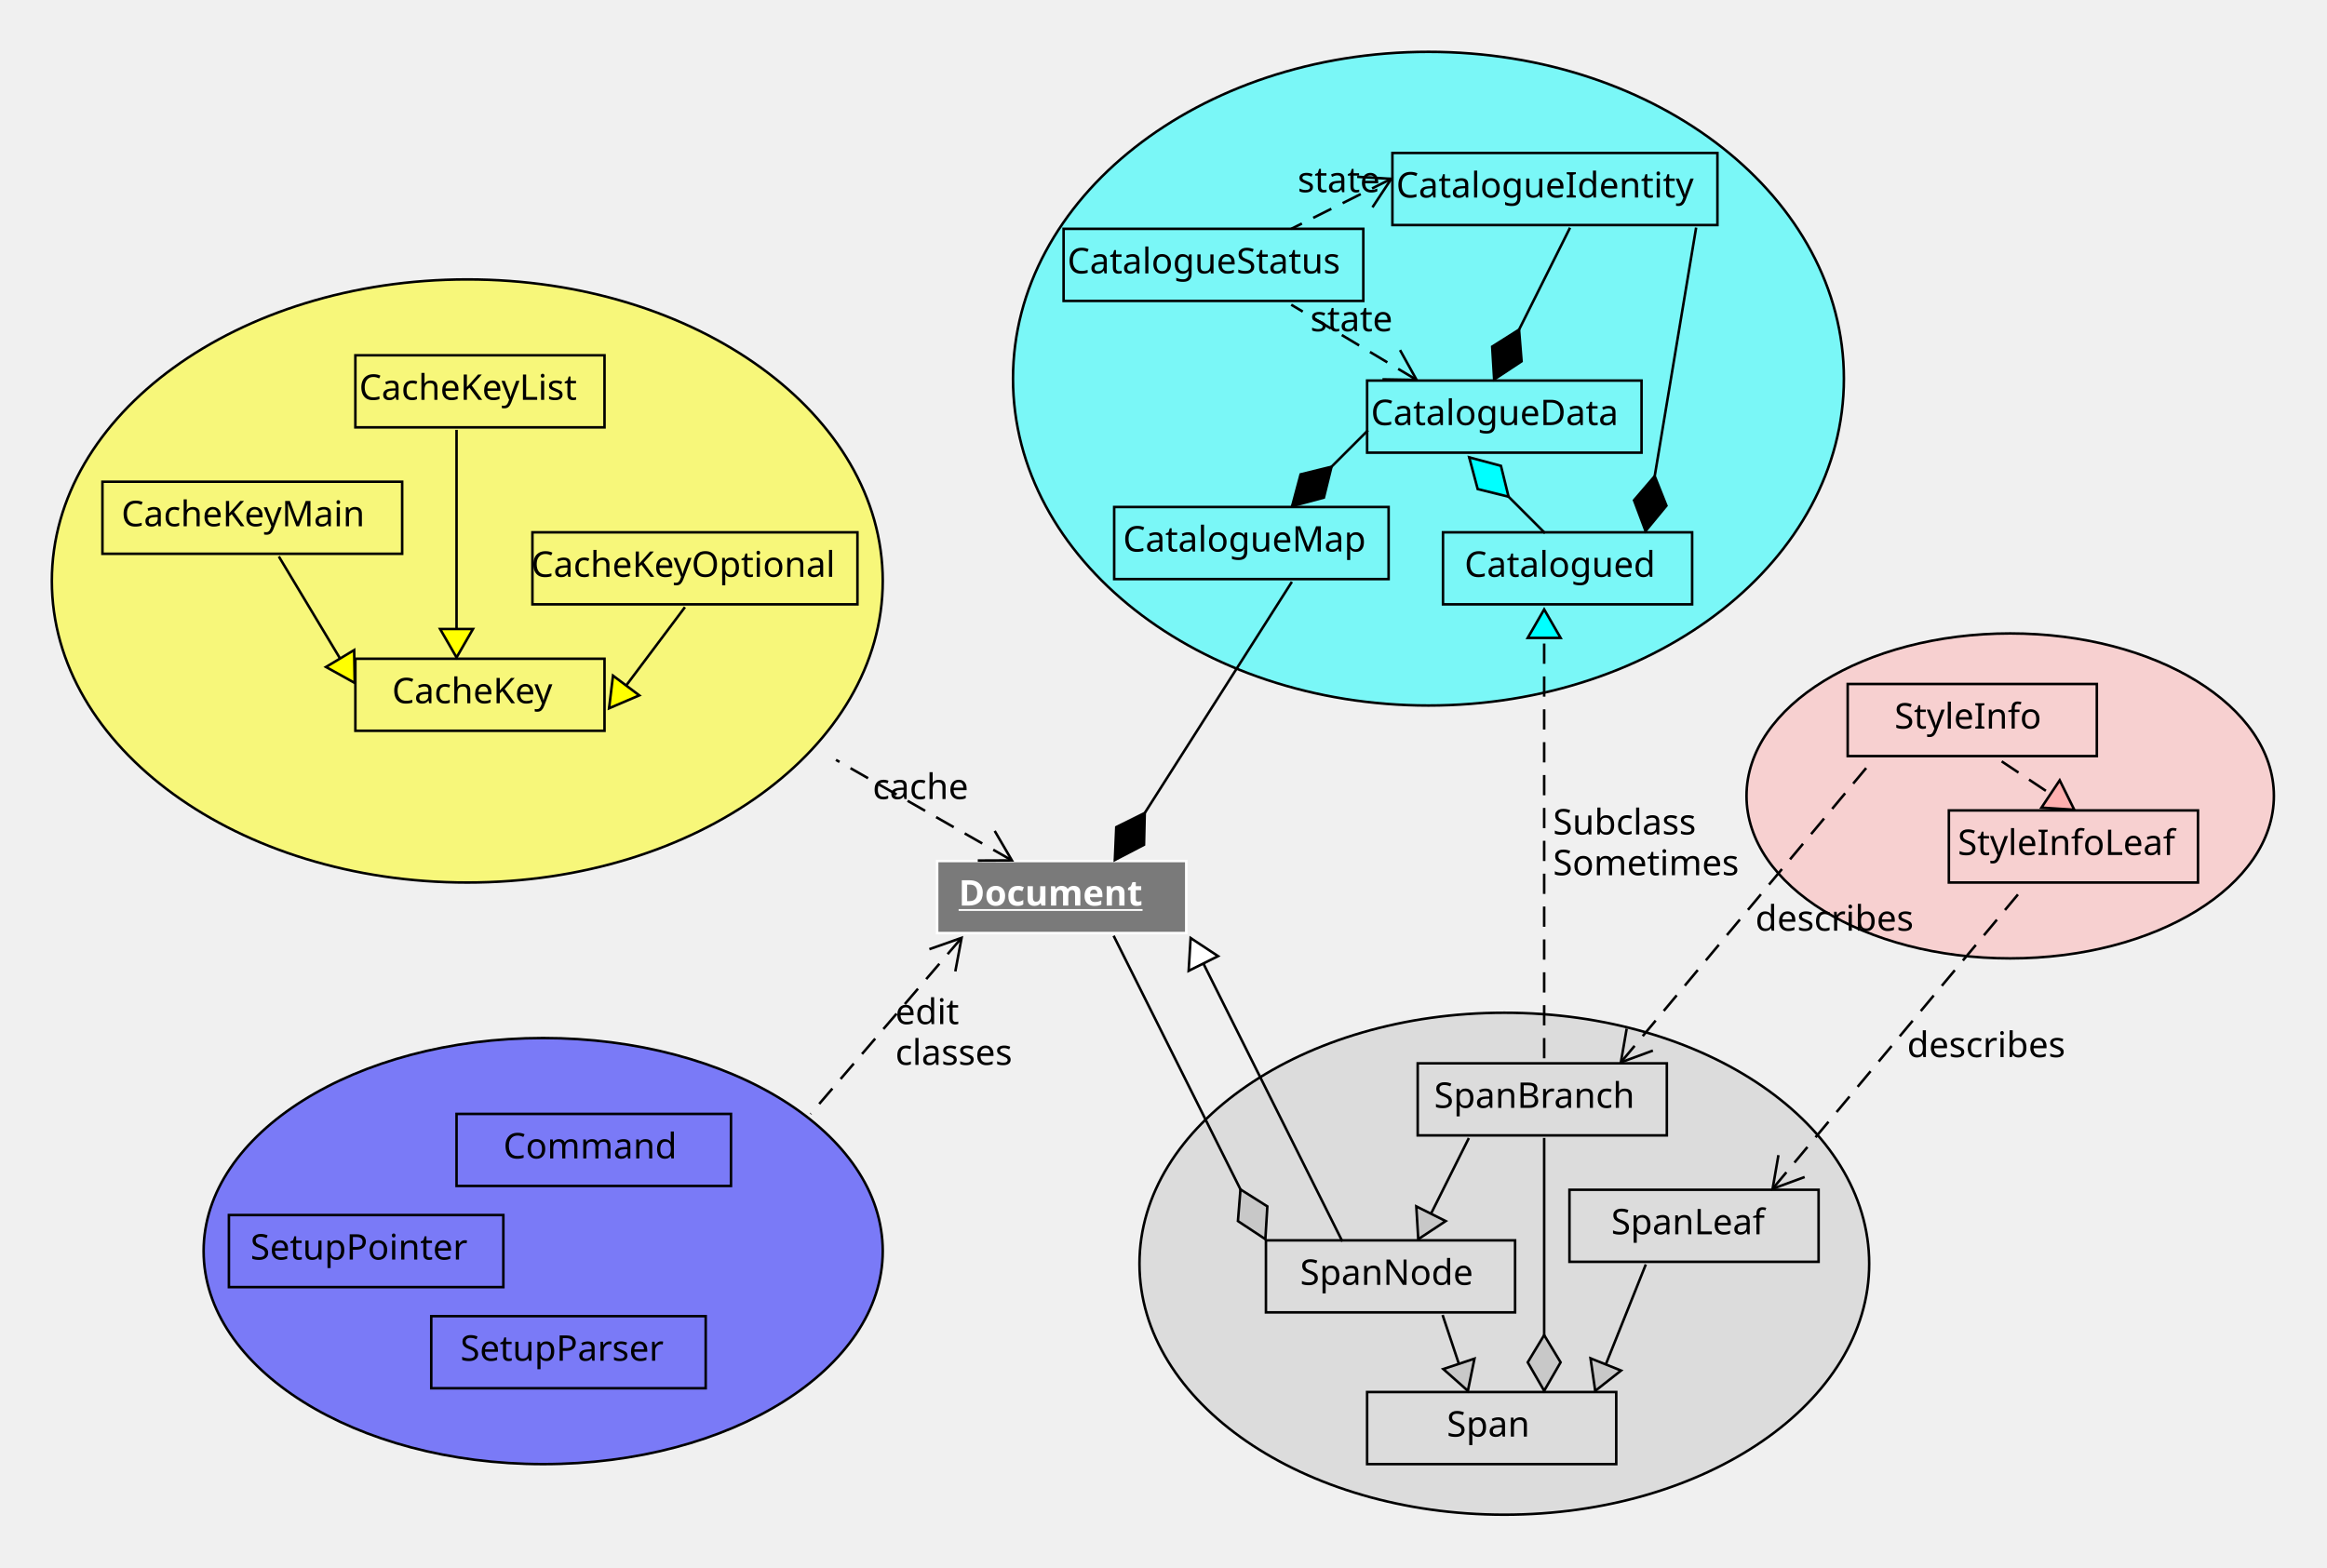
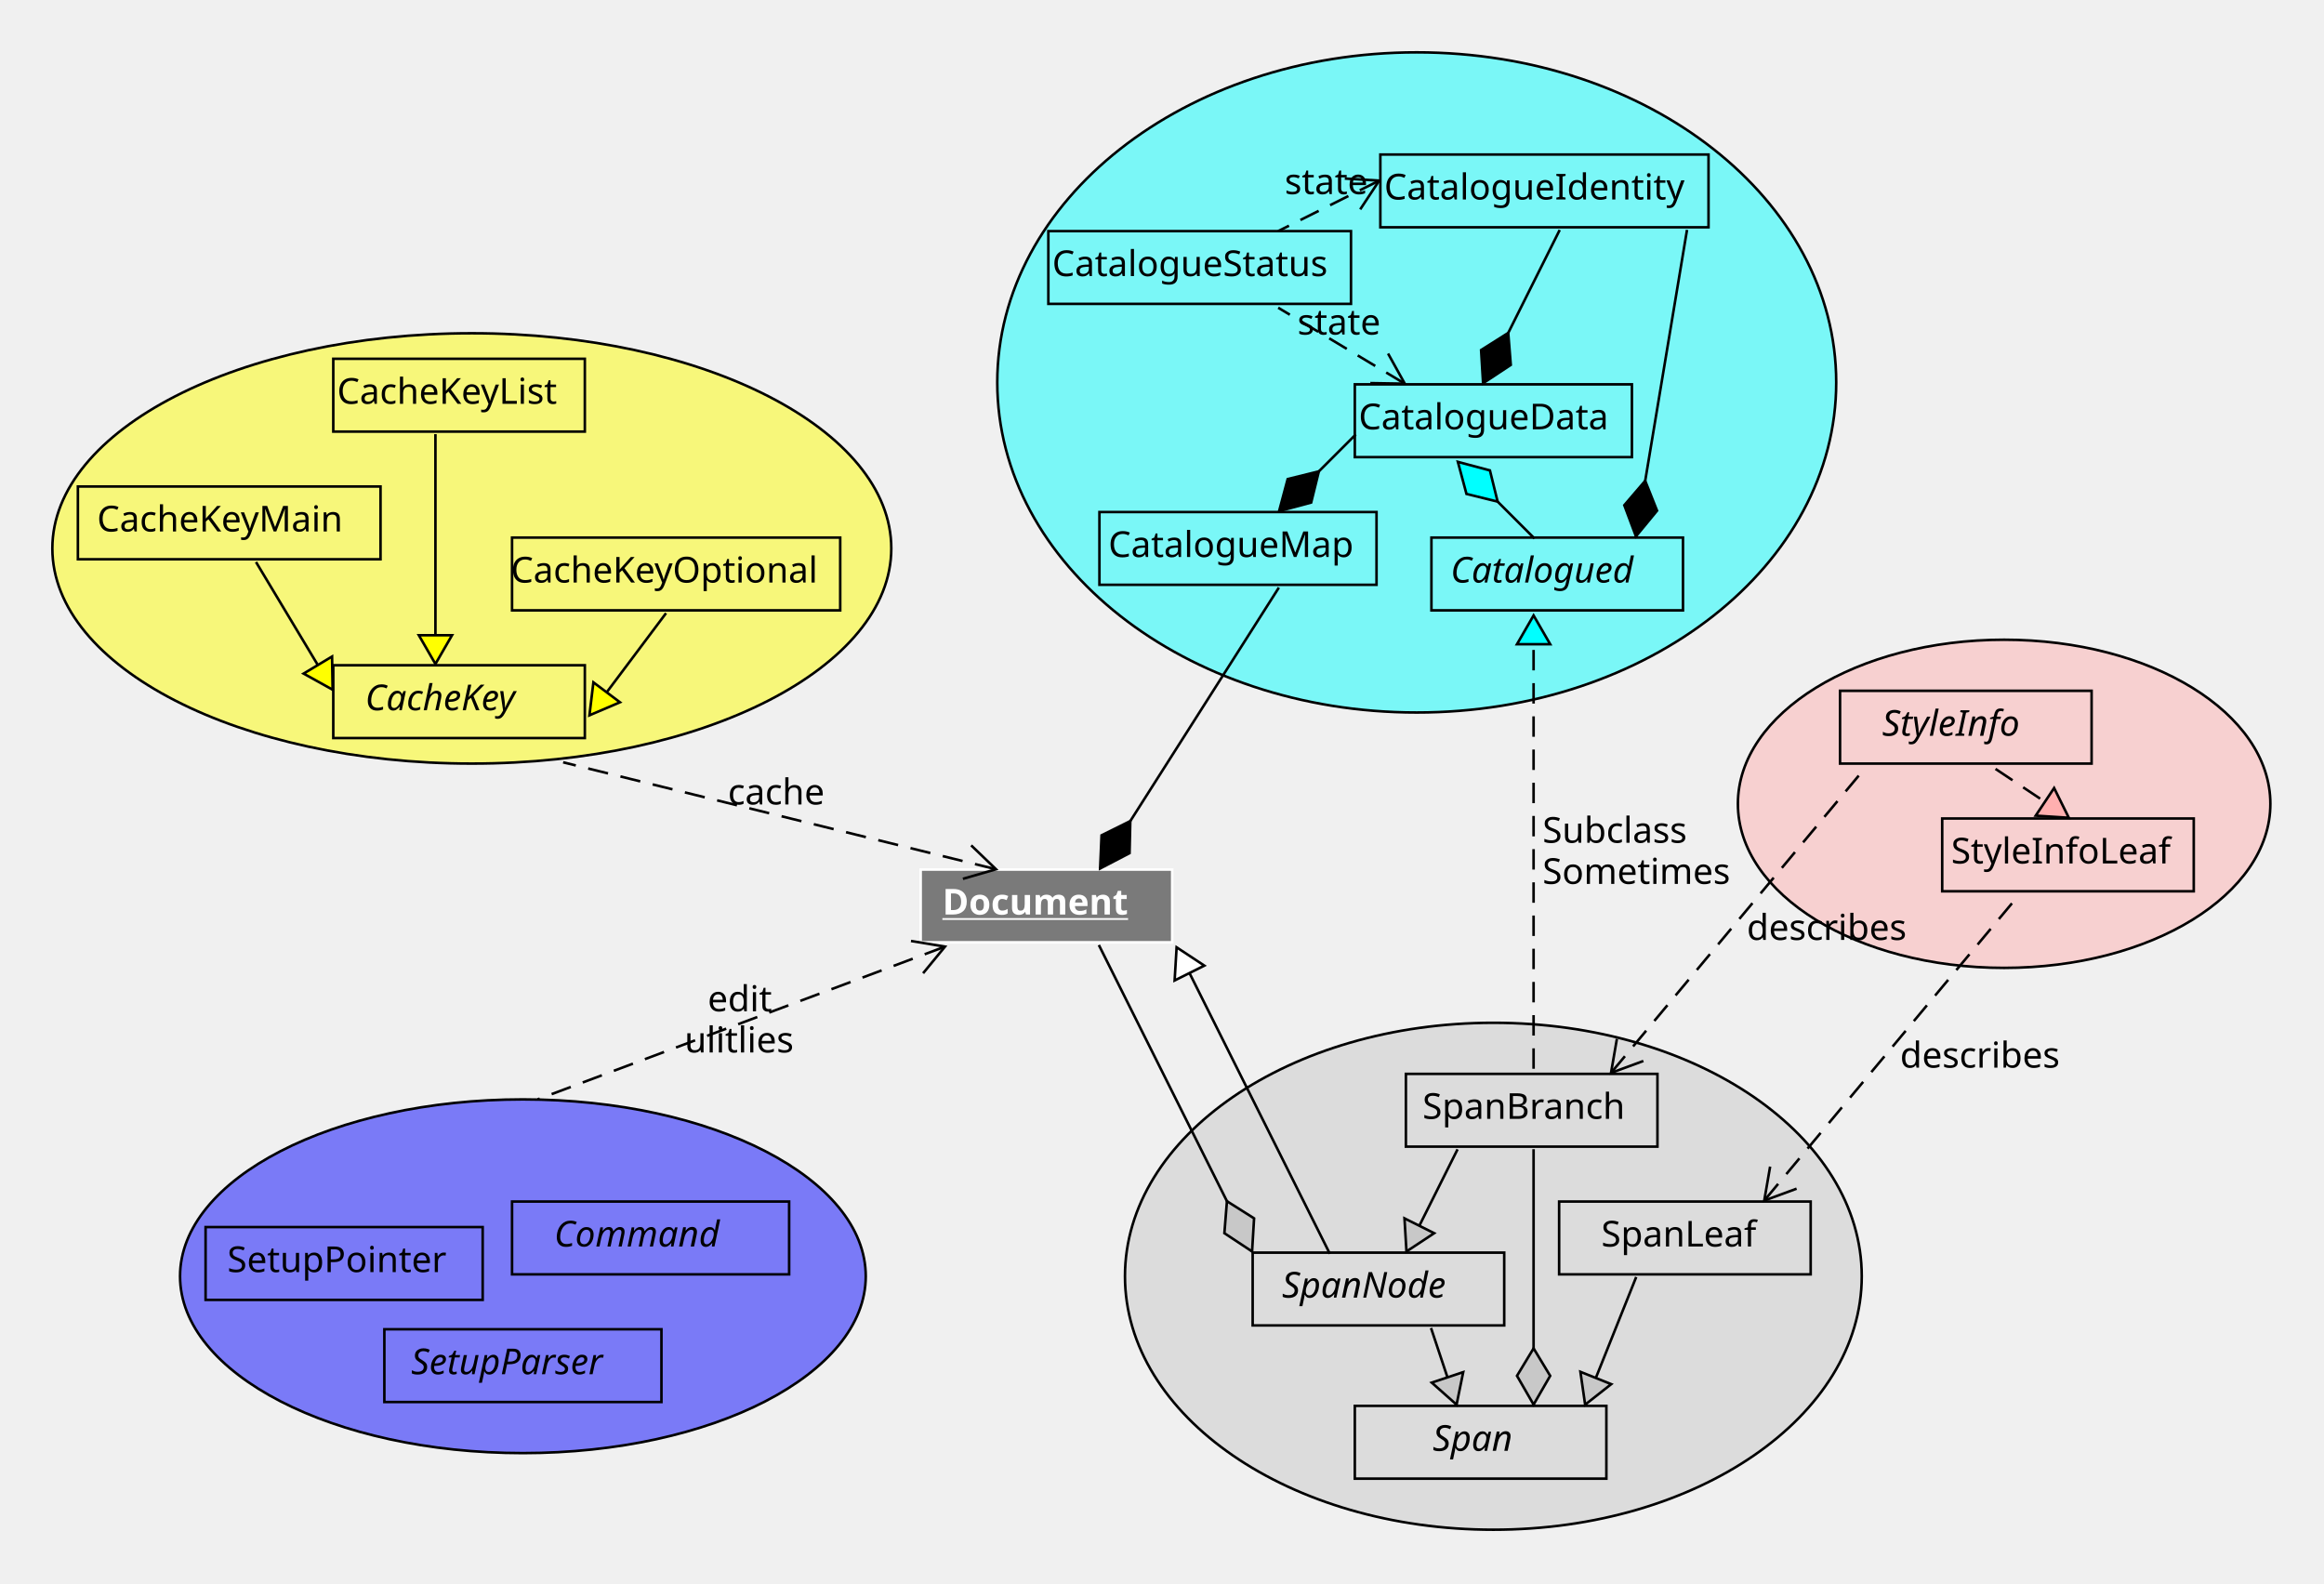
- <svg xmlns="http://www.w3.org/2000/svg" fill-opacity="1" color-rendering="auto" color-interpolation="auto" text-rendering="auto" stroke="black" stroke-linecap="square" width="920" stroke-miterlimit="10" shape-rendering="auto" stroke-opacity="1" fill="black" stroke-dasharray="none" font-weight="normal" stroke-width="1" viewBox="0 10 920 620" height="620" font-family="'Dialog'" font-style="normal" stroke-linejoin="miter" font-size="12px" stroke-dashoffset="0" image-rendering="auto">
+ <svg xmlns="http://www.w3.org/2000/svg" fill-opacity="1" color-rendering="auto" color-interpolation="auto" text-rendering="auto" stroke="black" stroke-linecap="square" width="910" stroke-miterlimit="10" shape-rendering="auto" stroke-opacity="1" fill="black" stroke-dasharray="none" font-weight="normal" stroke-width="1" viewBox="20 40 910 620" height="620" font-family="'Dialog'" font-style="normal" stroke-linejoin="miter" font-size="12px" stroke-dashoffset="0" image-rendering="auto">
  <defs id="genericDefs" />
  <g>
    <defs id="defs1">
      <clipPath clipPathUnits="userSpaceOnUse" id="clipPath1">
        <path d="M0 0 L2147483647 0 L2147483647 2147483647 L0 2147483647 L0 0 Z" />
      </clipPath>
      <clipPath clipPathUnits="userSpaceOnUse" id="clipPath2">
        <path d="M0 0 L0 260 L330 260 L330 0 Z" />
      </clipPath>
      <clipPath clipPathUnits="userSpaceOnUse" id="clipPath3">
        <path d="M0 0 L0 130 L210 130 L210 0 Z" />
      </clipPath>
      <clipPath clipPathUnits="userSpaceOnUse" id="clipPath4">
        <path d="M0 0 L0 30 L100 30 L100 0 Z" />
      </clipPath>
      <clipPath clipPathUnits="userSpaceOnUse" id="clipPath5">
        <path d="M0 0 L0 200 L290 200 L290 0 Z" />
      </clipPath>
      <clipPath clipPathUnits="userSpaceOnUse" id="clipPath6">
-         <path d="M0 0 L0 170 L270 170 L270 0 Z" />
+         <path d="M0 0 L0 140 L270 140 L270 0 Z" />
      </clipPath>
      <clipPath clipPathUnits="userSpaceOnUse" id="clipPath7">
        <path d="M0 0 L0 30 L110 30 L110 0 Z" />
      </clipPath>
      <clipPath clipPathUnits="userSpaceOnUse" id="clipPath8">
        <path d="M0 0 L0 30 L120 30 L120 0 Z" />
      </clipPath>
      <clipPath clipPathUnits="userSpaceOnUse" id="clipPath9">
        <path d="M0 0 L0 30 L130 30 L130 0 Z" />
      </clipPath>
      <clipPath clipPathUnits="userSpaceOnUse" id="clipPath10">
-         <path d="M0 0 L0 240 L330 240 L330 0 Z" />
+         <path d="M0 0 L0 170 L330 170 L330 0 Z" />
      </clipPath>
      <clipPath clipPathUnits="userSpaceOnUse" id="clipPath11">
        <path d="M0 0 L0 50 L70 50 L70 0 Z" />
      </clipPath>
      <clipPath clipPathUnits="userSpaceOnUse" id="clipPath12">
        <path d="M0 0 L0 50 L60 50 L60 0 Z" />
      </clipPath>
      <clipPath clipPathUnits="userSpaceOnUse" id="clipPath13">
        <path d="M0 0 L0 150 L140 150 L140 0 Z" />
      </clipPath>
      <clipPath clipPathUnits="userSpaceOnUse" id="clipPath14">
        <path d="M0 0 L0 210 L110 210 L110 0 Z" />
      </clipPath>
      <clipPath clipPathUnits="userSpaceOnUse" id="clipPath15">
        <path d="M0 0 L0 150 L90 150 L90 0 Z" />
      </clipPath>
      <clipPath clipPathUnits="userSpaceOnUse" id="clipPath16">
        <path d="M0 0 L0 130 L30 130 L30 0 Z" />
      </clipPath>
      <clipPath clipPathUnits="userSpaceOnUse" id="clipPath17">
        <path d="M0 0 L0 70 L50 70 L50 0 Z" />
      </clipPath>
      <clipPath clipPathUnits="userSpaceOnUse" id="clipPath18">
        <path d="M0 0 L0 80 L50 80 L50 0 Z" />
      </clipPath>
      <clipPath clipPathUnits="userSpaceOnUse" id="clipPath19">
        <path d="M0 0 L0 60 L40 60 L40 0 Z" />
      </clipPath>
      <clipPath clipPathUnits="userSpaceOnUse" id="clipPath20">
-         <path d="M0 0 L0 100 L110 100 L110 0 Z" />
+         <path d="M0 0 L0 90 L190 90 L190 0 Z" />
      </clipPath>
      <clipPath clipPathUnits="userSpaceOnUse" id="clipPath21">
        <path d="M0 0 L0 140 L100 140 L100 0 Z" />
      </clipPath>
      <clipPath clipPathUnits="userSpaceOnUse" id="clipPath22">
-         <path d="M0 0 L0 70 L100 70 L100 0 Z" />
+         <path d="M0 0 L0 80 L200 80 L200 0 Z" />
      </clipPath>
      <clipPath clipPathUnits="userSpaceOnUse" id="clipPath23">
        <path d="M0 0 L0 60 L80 60 L80 0 Z" />
      </clipPath>
      <clipPath clipPathUnits="userSpaceOnUse" id="clipPath24">
        <path d="M0 0 L0 150 L50 150 L50 0 Z" />
      </clipPath>
      <clipPath clipPathUnits="userSpaceOnUse" id="clipPath25">
        <path d="M0 0 L0 60 L60 60 L60 0 Z" />
      </clipPath>
      <clipPath clipPathUnits="userSpaceOnUse" id="clipPath26">
        <path d="M0 0 L0 90 L60 90 L60 0 Z" />
      </clipPath>
      <clipPath clipPathUnits="userSpaceOnUse" id="clipPath27">
        <path d="M0 0 L0 80 L60 80 L60 0 Z" />
      </clipPath>
      <clipPath clipPathUnits="userSpaceOnUse" id="clipPath28">
        <path d="M0 0 L0 120 L30 120 L30 0 Z" />
      </clipPath>
      <clipPath clipPathUnits="userSpaceOnUse" id="clipPath29">
        <path d="M0 0 L0 70 L60 70 L60 0 Z" />
      </clipPath>
    </defs>
-     <g fill="rgb(0,255,255)" fill-opacity="0.49" transform="translate(400,30)" stroke-opacity="0.49" stroke="rgb(0,255,255)">
+     <g fill="rgb(0,255,255)" fill-opacity="0.49" transform="translate(410,60)" stroke-opacity="0.49" stroke="rgb(0,255,255)">
      <ellipse rx="164.25" ry="129.25" clip-path="url(#clipPath2)" cx="164.75" cy="129.75" stroke="none" />
    </g>
-     <g transform="translate(400,30)">
+     <g transform="translate(410,60)">
      <ellipse rx="164.25" fill="none" ry="129.25" clip-path="url(#clipPath2)" cx="164.75" cy="129.75" />
    </g>
-     <g fill="rgb(255,175,175)" fill-opacity="0.49" transform="translate(690,260)" stroke-opacity="0.49" stroke="rgb(255,175,175)">
+     <g fill="rgb(255,175,175)" fill-opacity="0.49" transform="translate(700,290)" stroke-opacity="0.49" stroke="rgb(255,175,175)">
      <ellipse rx="104.25" ry="64.25" clip-path="url(#clipPath3)" cx="104.75" cy="64.75" stroke="none" />
    </g>
-     <g transform="translate(690,260)">
+     <g transform="translate(700,290)">
      <ellipse rx="104.25" fill="none" ry="64.25" clip-path="url(#clipPath3)" cx="104.75" cy="64.75" />
    </g>
-     <g fill="rgb(255,255,255)" fill-opacity="0" transform="translate(770,330)" stroke-opacity="0" stroke="rgb(255,255,255)">
-       <rect x="0.5" width="98.5" height="28.5" y="0.5" clip-path="url(#clipPath4)" stroke="none" />
-     </g>
-     <g transform="translate(770,330)">
+     <g fill="rgb(255,255,255)" fill-opacity="0" transform="translate(780,360)" stroke-opacity="0" stroke="rgb(255,255,255)">
+       <rect x="0.5" width="98.5" height="28.5" y="0.5" clip-path="url(#clipPath4)" stroke="none" />
+     </g>
+     <g transform="translate(780,360)">
      <rect fill="none" x="0.5" width="98.5" height="28.5" y="0.5" clip-path="url(#clipPath4)" />
      <text x="4" font-size="14px" y="18.109" clip-path="url(#clipPath4)" font-family="sans-serif" stroke="none" xml:space="preserve">StyleInfoLeaf</text>
    </g>
-     <g fill="rgb(255,255,255)" fill-opacity="0" transform="translate(730,280)" stroke-opacity="0" stroke="rgb(255,255,255)">
-       <rect x="0.5" width="98.5" height="28.5" y="0.5" clip-path="url(#clipPath4)" stroke="none" />
-     </g>
-     <g transform="translate(730,280)">
-       <rect fill="none" x="0.5" width="98.5" height="28.5" y="0.5" clip-path="url(#clipPath4)" />
-       <text x="19" font-size="14px" y="18.109" clip-path="url(#clipPath4)" font-family="sans-serif" stroke="none" xml:space="preserve">StyleInfo</text>
-     </g>
-     <g fill="rgb(200,200,200)" fill-opacity="0.49" transform="translate(450,410)" stroke-opacity="0.49" stroke="rgb(200,200,200)">
+     <g fill="rgb(255,255,255)" fill-opacity="0" transform="translate(740,310)" stroke-opacity="0" stroke="rgb(255,255,255)">
+       <rect x="0.5" width="98.5" height="28.5" y="0.5" clip-path="url(#clipPath4)" stroke="none" />
+     </g>
+     <g transform="translate(740,310)">
+       <rect fill="none" x="0.5" width="98.5" height="28.5" y="0.5" clip-path="url(#clipPath4)" />
+       <text x="17" font-size="14px" y="18.109" clip-path="url(#clipPath4)" font-family="sans-serif" font-style="italic" stroke="none" xml:space="preserve">StyleInfo</text>
+     </g>
+     <g fill="rgb(200,200,200)" fill-opacity="0.49" transform="translate(460,440)" stroke-opacity="0.49" stroke="rgb(200,200,200)">
      <ellipse rx="144.25" ry="99.25" clip-path="url(#clipPath5)" cx="144.75" cy="99.75" stroke="none" />
    </g>
-     <g transform="translate(450,410)">
+     <g transform="translate(460,440)">
      <ellipse rx="144.25" fill="none" ry="99.25" clip-path="url(#clipPath5)" cx="144.75" cy="99.75" />
    </g>
-     <g fill="rgb(255,255,255)" fill-opacity="0" transform="translate(620,480)" stroke-opacity="0" stroke="rgb(255,255,255)">
-       <rect x="0.5" width="98.5" height="28.5" y="0.5" clip-path="url(#clipPath4)" stroke="none" />
-     </g>
-     <g transform="translate(620,480)">
+     <g fill="rgb(255,255,255)" fill-opacity="0" transform="translate(630,510)" stroke-opacity="0" stroke="rgb(255,255,255)">
+       <rect x="0.5" width="98.5" height="28.5" y="0.5" clip-path="url(#clipPath4)" stroke="none" />
+     </g>
+     <g transform="translate(630,510)">
      <rect fill="none" x="0.5" width="98.5" height="28.5" y="0.5" clip-path="url(#clipPath4)" />
      <text x="17" font-size="14px" y="18.109" clip-path="url(#clipPath4)" font-family="sans-serif" stroke="none" xml:space="preserve">SpanLeaf</text>
    </g>
-     <g fill="rgb(255,255,255)" fill-opacity="0" transform="translate(560,430)" stroke-opacity="0" stroke="rgb(255,255,255)">
-       <rect x="0.5" width="98.5" height="28.5" y="0.5" clip-path="url(#clipPath4)" stroke="none" />
-     </g>
-     <g transform="translate(560,430)">
+     <g fill="rgb(255,255,255)" fill-opacity="0" transform="translate(570,460)" stroke-opacity="0" stroke="rgb(255,255,255)">
+       <rect x="0.5" width="98.5" height="28.5" y="0.5" clip-path="url(#clipPath4)" stroke="none" />
+     </g>
+     <g transform="translate(570,460)">
      <rect fill="none" x="0.5" width="98.5" height="28.5" y="0.5" clip-path="url(#clipPath4)" />
      <text x="7" font-size="14px" y="18.109" clip-path="url(#clipPath4)" font-family="sans-serif" stroke="none" xml:space="preserve">SpanBranch</text>
    </g>
-     <g fill="rgb(255,255,255)" fill-opacity="0" transform="translate(500,500)" stroke-opacity="0" stroke="rgb(255,255,255)">
-       <rect x="0.5" width="98.5" height="28.5" y="0.5" clip-path="url(#clipPath4)" stroke="none" />
-     </g>
-     <g transform="translate(500,500)">
-       <rect fill="none" x="0.5" width="98.5" height="28.5" y="0.5" clip-path="url(#clipPath4)" />
-       <text x="14" font-size="14px" y="18.109" clip-path="url(#clipPath4)" font-family="sans-serif" stroke="none" xml:space="preserve">SpanNode</text>
-     </g>
-     <g fill="rgb(255,255,255)" fill-opacity="0" transform="translate(540,560)" stroke-opacity="0" stroke="rgb(255,255,255)">
-       <rect x="0.5" width="98.5" height="28.5" y="0.5" clip-path="url(#clipPath4)" stroke="none" />
-     </g>
-     <g transform="translate(540,560)">
-       <rect fill="none" x="0.5" width="98.5" height="28.5" y="0.5" clip-path="url(#clipPath4)" />
-       <text x="32" font-size="14px" y="18.109" clip-path="url(#clipPath4)" font-family="sans-serif" stroke="none" xml:space="preserve">Span</text>
-     </g>
-     <g fill="rgb(0,0,255)" fill-opacity="0.49" transform="translate(80,420)" stroke-opacity="0.49" stroke="rgb(0,0,255)">
-       <ellipse rx="134.25" ry="84.25" clip-path="url(#clipPath6)" cx="134.75" cy="84.75" stroke="none" />
-     </g>
-     <g transform="translate(80,420)">
-       <ellipse rx="134.25" fill="none" ry="84.25" clip-path="url(#clipPath6)" cx="134.75" cy="84.75" />
-     </g>
-     <g fill="rgb(255,255,255)" fill-opacity="0" transform="translate(170,530)" stroke-opacity="0" stroke="rgb(255,255,255)">
-       <rect x="0.5" width="108.5" height="28.5" y="0.5" clip-path="url(#clipPath7)" stroke="none" />
-     </g>
-     <g transform="translate(170,530)">
-       <rect fill="none" x="0.5" width="108.5" height="28.5" y="0.5" clip-path="url(#clipPath7)" />
-       <text x="12" font-size="14px" y="18.109" clip-path="url(#clipPath7)" font-family="sans-serif" stroke="none" xml:space="preserve">SetupParser</text>
-     </g>
-     <g fill="rgb(255,255,255)" fill-opacity="0" transform="translate(90,490)" stroke-opacity="0" stroke="rgb(255,255,255)">
-       <rect x="0.5" width="108.5" height="28.5" y="0.5" clip-path="url(#clipPath7)" stroke="none" />
-     </g>
-     <g transform="translate(90,490)">
+     <g fill="rgb(255,255,255)" fill-opacity="0" transform="translate(510,530)" stroke-opacity="0" stroke="rgb(255,255,255)">
+       <rect x="0.5" width="98.5" height="28.5" y="0.5" clip-path="url(#clipPath4)" stroke="none" />
+     </g>
+     <g transform="translate(510,530)">
+       <rect fill="none" x="0.5" width="98.5" height="28.5" y="0.5" clip-path="url(#clipPath4)" />
+       <text x="12" font-size="14px" y="18.109" clip-path="url(#clipPath4)" font-family="sans-serif" font-style="italic" stroke="none" xml:space="preserve">SpanNode</text>
+     </g>
+     <g fill="rgb(255,255,255)" fill-opacity="0" transform="translate(550,590)" stroke-opacity="0" stroke="rgb(255,255,255)">
+       <rect x="0.5" width="98.5" height="28.5" y="0.5" clip-path="url(#clipPath4)" stroke="none" />
+     </g>
+     <g transform="translate(550,590)">
+       <rect fill="none" x="0.5" width="98.5" height="28.5" y="0.5" clip-path="url(#clipPath4)" />
+       <text x="31" font-size="14px" y="18.109" clip-path="url(#clipPath4)" font-family="sans-serif" font-style="italic" stroke="none" xml:space="preserve">Span</text>
+     </g>
+     <g fill="rgb(0,0,255)" fill-opacity="0.49" transform="translate(90,470)" stroke-opacity="0.49" stroke="rgb(0,0,255)">
+       <ellipse rx="134.25" ry="69.25" clip-path="url(#clipPath6)" cx="134.75" cy="69.75" stroke="none" />
+     </g>
+     <g transform="translate(90,470)">
+       <ellipse rx="134.25" fill="none" ry="69.25" clip-path="url(#clipPath6)" cx="134.75" cy="69.75" />
+     </g>
+     <g fill="rgb(255,255,255)" fill-opacity="0" transform="translate(170,560)" stroke-opacity="0" stroke="rgb(255,255,255)">
+       <rect x="0.5" width="108.5" height="28.5" y="0.5" clip-path="url(#clipPath7)" stroke="none" />
+     </g>
+     <g transform="translate(170,560)">
+       <rect fill="none" x="0.5" width="108.5" height="28.5" y="0.5" clip-path="url(#clipPath7)" />
+       <text x="11" font-size="14px" y="18.109" clip-path="url(#clipPath7)" font-family="sans-serif" font-style="italic" stroke="none" xml:space="preserve">SetupParser</text>
+     </g>
+     <g fill="rgb(255,255,255)" fill-opacity="0" transform="translate(100,520)" stroke-opacity="0" stroke="rgb(255,255,255)">
+       <rect x="0.5" width="108.5" height="28.5" y="0.5" clip-path="url(#clipPath7)" stroke="none" />
+     </g>
+     <g transform="translate(100,520)">
      <rect fill="none" x="0.5" width="108.5" height="28.5" y="0.5" clip-path="url(#clipPath7)" />
      <text x="9" font-size="14px" y="18.109" clip-path="url(#clipPath7)" font-family="sans-serif" stroke="none" xml:space="preserve">SetupPointer</text>
    </g>
-     <g fill="rgb(255,255,255)" fill-opacity="0" transform="translate(180,450)" stroke-opacity="0" stroke="rgb(255,255,255)">
-       <rect x="0.5" width="108.5" height="28.5" y="0.5" clip-path="url(#clipPath7)" stroke="none" />
-     </g>
-     <g transform="translate(180,450)">
-       <rect fill="none" x="0.5" width="108.5" height="28.5" y="0.5" clip-path="url(#clipPath7)" />
-       <text x="19" font-size="14px" y="18.109" clip-path="url(#clipPath7)" font-family="sans-serif" stroke="none" xml:space="preserve">Command</text>
-     </g>
-     <g fill="rgb(255,255,255)" fill-opacity="0" transform="translate(420,100)" stroke-opacity="0" stroke="rgb(255,255,255)">
+     <g fill="rgb(255,255,255)" fill-opacity="0" transform="translate(220,510)" stroke-opacity="0" stroke="rgb(255,255,255)">
+       <rect x="0.5" width="108.5" height="28.5" y="0.5" clip-path="url(#clipPath7)" stroke="none" />
+     </g>
+     <g transform="translate(220,510)">
+       <rect fill="none" x="0.5" width="108.5" height="28.5" y="0.5" clip-path="url(#clipPath7)" />
+       <text x="17" font-size="14px" y="18.109" clip-path="url(#clipPath7)" font-family="sans-serif" font-style="italic" stroke="none" xml:space="preserve">Command</text>
+     </g>
+     <g fill="rgb(255,255,255)" fill-opacity="0" transform="translate(430,130)" stroke-opacity="0" stroke="rgb(255,255,255)">
      <rect x="0.5" width="118.5" height="28.5" y="0.5" clip-path="url(#clipPath8)" stroke="none" />
    </g>
-     <g transform="translate(420,100)">
+     <g transform="translate(430,130)">
      <rect fill="none" x="0.5" width="118.5" height="28.5" y="0.5" clip-path="url(#clipPath8)" />
      <text x="2" font-size="14px" y="18.109" clip-path="url(#clipPath8)" font-family="sans-serif" stroke="none" xml:space="preserve">CatalogueStatus</text>
    </g>
-     <g fill="rgb(255,255,255)" fill-opacity="0" transform="translate(550,70)" stroke-opacity="0" stroke="rgb(255,255,255)">
+     <g fill="rgb(255,255,255)" fill-opacity="0" transform="translate(560,100)" stroke-opacity="0" stroke="rgb(255,255,255)">
      <rect x="0.5" width="128.5" height="28.5" y="0.5" clip-path="url(#clipPath9)" stroke="none" />
    </g>
-     <g transform="translate(550,70)">
+     <g transform="translate(560,100)">
      <rect fill="none" x="0.5" width="128.5" height="28.5" y="0.5" clip-path="url(#clipPath9)" />
      <text x="2" font-size="14px" y="18.109" clip-path="url(#clipPath9)" font-family="sans-serif" stroke="none" xml:space="preserve">CatalogueIdentity</text>
    </g>
-     <g fill="rgb(255,255,255)" fill-opacity="0" transform="translate(570,220)" stroke-opacity="0" stroke="rgb(255,255,255)">
-       <rect x="0.5" width="98.5" height="28.5" y="0.5" clip-path="url(#clipPath4)" stroke="none" />
-     </g>
-     <g transform="translate(570,220)">
-       <rect fill="none" x="0.5" width="98.5" height="28.5" y="0.5" clip-path="url(#clipPath4)" />
-       <text x="9" font-size="14px" y="18.109" clip-path="url(#clipPath4)" font-family="sans-serif" stroke="none" xml:space="preserve">Catalogued</text>
-     </g>
-     <g fill="rgb(255,255,255)" fill-opacity="0" transform="translate(540,160)" stroke-opacity="0" stroke="rgb(255,255,255)">
-       <rect x="0.5" width="108.5" height="28.5" y="0.5" clip-path="url(#clipPath7)" stroke="none" />
-     </g>
-     <g transform="translate(540,160)">
+     <g fill="rgb(255,255,255)" fill-opacity="0" transform="translate(580,250)" stroke-opacity="0" stroke="rgb(255,255,255)">
+       <rect x="0.5" width="98.5" height="28.5" y="0.5" clip-path="url(#clipPath4)" stroke="none" />
+     </g>
+     <g transform="translate(580,250)">
+       <rect fill="none" x="0.5" width="98.5" height="28.5" y="0.5" clip-path="url(#clipPath4)" />
+       <text x="8" font-size="14px" y="18.109" clip-path="url(#clipPath4)" font-family="sans-serif" font-style="italic" stroke="none" xml:space="preserve">Catalogued</text>
+     </g>
+     <g fill="rgb(255,255,255)" fill-opacity="0" transform="translate(550,190)" stroke-opacity="0" stroke="rgb(255,255,255)">
+       <rect x="0.5" width="108.5" height="28.5" y="0.5" clip-path="url(#clipPath7)" stroke="none" />
+     </g>
+     <g transform="translate(550,190)">
      <rect fill="none" x="0.5" width="108.5" height="28.5" y="0.5" clip-path="url(#clipPath7)" />
      <text x="2" font-size="14px" y="18.109" clip-path="url(#clipPath7)" font-family="sans-serif" stroke="none" xml:space="preserve">CatalogueData</text>
    </g>
-     <g fill="rgb(255,255,255)" fill-opacity="0" transform="translate(440,210)" stroke-opacity="0" stroke="rgb(255,255,255)">
-       <rect x="0.5" width="108.5" height="28.5" y="0.5" clip-path="url(#clipPath7)" stroke="none" />
-     </g>
-     <g transform="translate(440,210)">
+     <g fill="rgb(255,255,255)" fill-opacity="0" transform="translate(450,240)" stroke-opacity="0" stroke="rgb(255,255,255)">
+       <rect x="0.5" width="108.5" height="28.5" y="0.5" clip-path="url(#clipPath7)" stroke="none" />
+     </g>
+     <g transform="translate(450,240)">
      <rect fill="none" x="0.5" width="108.5" height="28.5" y="0.5" clip-path="url(#clipPath7)" />
      <text x="4" font-size="14px" y="18.109" clip-path="url(#clipPath7)" font-family="sans-serif" stroke="none" xml:space="preserve">CatalogueMap</text>
    </g>
-     <g fill="rgb(255,255,0)" fill-opacity="0.49" transform="translate(20,120)" stroke-opacity="0.49" stroke="rgb(255,255,0)">
-       <ellipse rx="164.25" ry="119.25" clip-path="url(#clipPath10)" cx="164.75" cy="119.75" stroke="none" />
-     </g>
-     <g transform="translate(20,120)">
-       <ellipse rx="164.25" fill="none" ry="119.25" clip-path="url(#clipPath10)" cx="164.75" cy="119.75" />
-     </g>
-     <g fill="rgb(255,255,255)" fill-opacity="0" transform="translate(210,220)" stroke-opacity="0" stroke="rgb(255,255,255)">
+     <g fill="rgb(255,255,0)" fill-opacity="0.49" transform="translate(40,170)" stroke-opacity="0.49" stroke="rgb(255,255,0)">
+       <ellipse rx="164.25" ry="84.25" clip-path="url(#clipPath10)" cx="164.75" cy="84.75" stroke="none" />
+     </g>
+     <g transform="translate(40,170)">
+       <ellipse rx="164.25" fill="none" ry="84.25" clip-path="url(#clipPath10)" cx="164.75" cy="84.75" />
+     </g>
+     <g fill="rgb(255,255,255)" fill-opacity="0" transform="translate(220,250)" stroke-opacity="0" stroke="rgb(255,255,255)">
      <rect x="0.5" width="128.5" height="28.5" y="0.5" clip-path="url(#clipPath9)" stroke="none" />
    </g>
-     <g transform="translate(210,220)">
+     <g transform="translate(220,250)">
      <rect fill="none" x="0.5" width="128.5" height="28.5" y="0.5" clip-path="url(#clipPath9)" />
      <text x="0" font-size="14px" y="18.109" clip-path="url(#clipPath9)" font-family="sans-serif" stroke="none" xml:space="preserve">CacheKeyOptional</text>
    </g>
-     <g fill="rgb(255,255,255)" fill-opacity="0" transform="translate(40,200)" stroke-opacity="0" stroke="rgb(255,255,255)">
+     <g fill="rgb(255,255,255)" fill-opacity="0" transform="translate(50,230)" stroke-opacity="0" stroke="rgb(255,255,255)">
      <rect x="0.5" width="118.5" height="28.5" y="0.5" clip-path="url(#clipPath8)" stroke="none" />
    </g>
-     <g transform="translate(40,200)">
+     <g transform="translate(50,230)">
      <rect fill="none" x="0.5" width="118.5" height="28.5" y="0.5" clip-path="url(#clipPath8)" />
      <text x="8" font-size="14px" y="18.109" clip-path="url(#clipPath8)" font-family="sans-serif" stroke="none" xml:space="preserve">CacheKeyMain</text>
    </g>
-     <g fill="rgb(255,255,255)" fill-opacity="0" transform="translate(140,150)" stroke-opacity="0" stroke="rgb(255,255,255)">
-       <rect x="0.5" width="98.5" height="28.5" y="0.5" clip-path="url(#clipPath4)" stroke="none" />
-     </g>
-     <g transform="translate(140,150)">
+     <g fill="rgb(255,255,255)" fill-opacity="0" transform="translate(150,180)" stroke-opacity="0" stroke="rgb(255,255,255)">
+       <rect x="0.5" width="98.5" height="28.5" y="0.5" clip-path="url(#clipPath4)" stroke="none" />
+     </g>
+     <g transform="translate(150,180)">
      <rect fill="none" x="0.5" width="98.5" height="28.5" y="0.5" clip-path="url(#clipPath4)" />
      <text x="2" font-size="14px" y="18.109" clip-path="url(#clipPath4)" font-family="sans-serif" stroke="none" xml:space="preserve">CacheKeyList</text>
    </g>
-     <g fill="rgb(255,255,255)" fill-opacity="0" transform="translate(140,270)" stroke-opacity="0" stroke="rgb(255,255,255)">
-       <rect x="0.5" width="98.5" height="28.5" y="0.5" clip-path="url(#clipPath4)" stroke="none" />
-     </g>
-     <g transform="translate(140,270)">
-       <rect fill="none" x="0.5" width="98.5" height="28.5" y="0.5" clip-path="url(#clipPath4)" />
-       <text x="15" font-size="14px" y="18.109" clip-path="url(#clipPath4)" font-family="sans-serif" stroke="none" xml:space="preserve">CacheKey</text>
-     </g>
-     <g fill="rgb(0,0,0)" fill-opacity="0.49" transform="translate(370,350)" stroke-opacity="0.49" stroke="rgb(0,0,0)">
-       <rect x="0.5" width="98.5" height="28.5" y="0.5" clip-path="url(#clipPath4)" stroke="none" />
-     </g>
-     <g fill="white" transform="translate(370,350)" stroke="white">
+     <g fill="rgb(255,255,255)" fill-opacity="0" transform="translate(150,300)" stroke-opacity="0" stroke="rgb(255,255,255)">
+       <rect x="0.5" width="98.5" height="28.5" y="0.5" clip-path="url(#clipPath4)" stroke="none" />
+     </g>
+     <g transform="translate(150,300)">
+       <rect fill="none" x="0.5" width="98.5" height="28.5" y="0.5" clip-path="url(#clipPath4)" />
+       <text x="13" font-size="14px" y="18.109" clip-path="url(#clipPath4)" font-family="sans-serif" font-style="italic" stroke="none" xml:space="preserve">CacheKey</text>
+     </g>
+     <g fill="rgb(0,0,0)" fill-opacity="0.49" transform="translate(380,380)" stroke-opacity="0.49" stroke="rgb(0,0,0)">
+       <rect x="0.5" width="98.5" height="28.5" y="0.5" clip-path="url(#clipPath4)" stroke="none" />
+     </g>
+     <g fill="white" transform="translate(380,380)" stroke="white">
      <rect fill="none" x="0.5" width="98.5" height="28.5" y="0.5" clip-path="url(#clipPath4)" />
      <text x="9" font-size="14px" y="18.109" text-decoration="underline" clip-path="url(#clipPath4)" font-family="sans-serif" stroke="none" font-weight="bold" xml:space="preserve">Document</text>
    </g>
-     <g stroke-dasharray="8,5" stroke-miterlimit="5" transform="translate(500,70)" stroke-linecap="butt">
+     <g stroke-dasharray="8,5" stroke-miterlimit="5" transform="translate(510,100)" stroke-linecap="butt">
      <path fill="none" d="M49.606 10.947 L10.5 30.5" clip-path="url(#clipPath11)" />
      <path fill="none" stroke-miterlimit="10" stroke-dasharray="none" d="M37.076 9.945 L50.053 10.724 L42.89 21.572" clip-path="url(#clipPath11)" stroke-linecap="square" />
    </g>
-     <g font-family="sans-serif" font-size="14px" transform="translate(500,70)">
+     <g font-family="sans-serif" font-size="14px" transform="translate(510,100)">
      <text x="13.02" xml:space="preserve" y="16" clip-path="url(#clipPath11)" stroke="none">state</text>
    </g>
-     <g stroke-dasharray="8,5" stroke-miterlimit="5" transform="translate(780,300)" stroke-linecap="butt">
+     <g stroke-dasharray="8,5" stroke-miterlimit="5" transform="translate(790,330)" stroke-linecap="butt">
      <path fill="none" d="M39.668 29.945 L10.5 10.5" clip-path="url(#clipPath12)" />
      <path fill="rgb(255,175,175)" d="M34.322 18.569 L40.084 30.223 L27.111 29.386 Z" clip-path="url(#clipPath12)" stroke="none" />
      <path fill="none" stroke-miterlimit="10" stroke-dasharray="none" d="M34.322 18.569 L40.084 30.223 L27.111 29.386 Z" clip-path="url(#clipPath12)" stroke-linecap="square" />
    </g>
-     <g stroke-dasharray="8,5" stroke-miterlimit="5" transform="translate(690,350)" stroke-linecap="butt">
+     <g stroke-dasharray="8,5" stroke-miterlimit="5" transform="translate(700,380)" stroke-linecap="butt">
      <path fill="none" d="M11.14 129.732 L110.5 10.5" clip-path="url(#clipPath13)" />
      <path fill="none" stroke-miterlimit="10" stroke-dasharray="none" d="M23.021 125.628 L10.82 130.116 L13.034 117.306" clip-path="url(#clipPath13)" stroke-linecap="square" />
    </g>
-     <g font-family="sans-serif" font-size="14px" transform="translate(690,350)">
+     <g font-family="sans-serif" font-size="14px" transform="translate(700,380)">
      <text x="64" xml:space="preserve" y="78.055" clip-path="url(#clipPath13)" stroke="none">describes</text>
    </g>
-     <g stroke-dasharray="8,5" stroke-miterlimit="5" transform="translate(630,300)" stroke-linecap="butt">
+     <g stroke-dasharray="8,5" stroke-miterlimit="5" transform="translate(640,330)" stroke-linecap="butt">
      <path fill="none" d="M11.14 129.732 L110.5 10.5" clip-path="url(#clipPath13)" />
      <path fill="none" stroke-miterlimit="10" stroke-dasharray="none" d="M23.021 125.628 L10.82 130.116 L13.034 117.306" clip-path="url(#clipPath13)" stroke-linecap="square" />
    </g>
-     <g font-family="sans-serif" font-size="14px" transform="translate(630,300)">
+     <g font-family="sans-serif" font-size="14px" transform="translate(640,330)">
      <text x="64" xml:space="preserve" y="78.055" clip-path="url(#clipPath13)" stroke="none">describes</text>
    </g>
-     <g stroke-dasharray="8,5" stroke-miterlimit="5" transform="translate(600,240)" stroke-linecap="butt">
+     <g stroke-dasharray="8,5" stroke-miterlimit="5" transform="translate(610,270)" stroke-linecap="butt">
      <path fill="none" d="M10.5 11.5 L10.5 190.5" clip-path="url(#clipPath14)" />
      <path fill="aqua" d="M4 22.258 L10.5 11 L17 22.258 Z" clip-path="url(#clipPath14)" stroke="none" />
      <path fill="none" stroke-miterlimit="10" stroke-dasharray="none" d="M4 22.258 L10.5 11 L17 22.258 Z" clip-path="url(#clipPath14)" stroke-linecap="square" />
    </g>
-     <g font-family="sans-serif" font-size="14px" transform="translate(600,240)">
+     <g font-family="sans-serif" font-size="14px" transform="translate(610,270)">
      <text x="14" xml:space="preserve" y="100" clip-path="url(#clipPath14)" stroke="none">Subclass</text>
      <text x="14" xml:space="preserve" y="116.109" clip-path="url(#clipPath14)" stroke="none">Sometimes</text>
    </g>
-     <g transform="translate(460,370)">
+     <g transform="translate(470,400)">
      <path fill="none" d="M10.947 11.394 L70.5 130.5" clip-path="url(#clipPath15)" />
      <path fill="white" d="M9.945 23.924 L10.724 10.947 L21.572 18.11 Z" clip-path="url(#clipPath15)" stroke="none" />
      <path fill="none" d="M9.945 23.924 L10.724 10.947 L21.572 18.11 Z" clip-path="url(#clipPath15)" />
    </g>
-     <g transform="translate(430,370)">
+     <g transform="translate(440,400)">
      <path fill="none" d="M70.053 129.606 L10.5 10.5" clip-path="url(#clipPath15)" />
      <path fill="rgb(200,200,200)" d="M71.055 117.076 L70.276 130.053 L59.428 122.89 L60.43 110.361 Z" clip-path="url(#clipPath15)" stroke="none" />
      <path fill="none" d="M71.055 117.076 L70.276 130.053 L59.428 122.89 L60.43 110.361 Z" clip-path="url(#clipPath15)" />
    </g>
-     <g transform="translate(600,450)">
+     <g transform="translate(610,480)">
      <path fill="none" d="M10.5 109.5 L10.5 10.5" clip-path="url(#clipPath16)" />
      <path fill="rgb(200,200,200)" d="M17 98.742 L10.5 110 L4 98.742 L10.5 87.983 Z" clip-path="url(#clipPath16)" stroke="none" />
      <path fill="none" d="M17 98.742 L10.5 110 L4 98.742 L10.5 87.983 Z" clip-path="url(#clipPath16)" />
    </g>
-     <g transform="translate(550,450)">
+     <g transform="translate(560,480)">
      <path fill="none" d="M10.947 49.606 L30.5 10.5" clip-path="url(#clipPath17)" />
      <path fill="rgb(200,200,200)" d="M21.572 42.89 L10.724 50.053 L9.945 37.076 Z" clip-path="url(#clipPath17)" stroke="none" />
      <path fill="none" d="M21.572 42.89 L10.724 50.053 L9.945 37.076 Z" clip-path="url(#clipPath17)" />
    </g>
-     <g transform="translate(620,500)">
+     <g transform="translate(630,530)">
      <path fill="none" d="M10.871 59.572 L30.5 10.5" clip-path="url(#clipPath18)" />
      <path fill="rgb(200,200,200)" d="M20.902 51.997 L10.686 60.036 L8.832 47.169 Z" clip-path="url(#clipPath18)" stroke="none" />
      <path fill="none" d="M20.902 51.997 L10.686 60.036 L8.832 47.169 Z" clip-path="url(#clipPath18)" />
    </g>
-     <g transform="translate(560,520)">
+     <g transform="translate(570,550)">
      <path fill="none" d="M20.184 39.551 L10.5 10.5" clip-path="url(#clipPath19)" />
      <path fill="rgb(200,200,200)" d="M22.948 27.29 L20.342 40.026 L10.615 31.401 Z" clip-path="url(#clipPath19)" stroke="none" />
      <path fill="none" d="M22.948 27.29 L20.342 40.026 L10.615 31.401 Z" clip-path="url(#clipPath19)" />
    </g>
-     <g stroke-dasharray="8,5" stroke-miterlimit="5" transform="translate(310,370)" stroke-linecap="butt">
-       <path fill="none" d="M69.849 11.259 L10.5 80.5" clip-path="url(#clipPath20)" />
-       <path fill="none" stroke-miterlimit="10" stroke-dasharray="none" d="M57.913 15.197 L70.175 10.88 L67.783 23.658" clip-path="url(#clipPath20)" stroke-linecap="square" />
-     </g>
-     <g font-family="sans-serif" font-size="14px" transform="translate(310,370)">
-       <text x="44" xml:space="preserve" y="45" clip-path="url(#clipPath20)" stroke="none">edit</text>
-       <text x="44" xml:space="preserve" y="61.109" clip-path="url(#clipPath20)" stroke="none">classes</text>
-     </g>
-     <g transform="translate(430,230)">
+     <g stroke-dasharray="8,5" stroke-miterlimit="5" transform="translate(220,400)" stroke-linecap="butt">
+       <path fill="none" d="M169.564 10.851 L10.5 70.5" clip-path="url(#clipPath20)" />
+       <path fill="none" stroke-miterlimit="10" stroke-dasharray="none" d="M157.208 8.543 L170.032 10.676 L161.773 20.715" clip-path="url(#clipPath20)" stroke-linecap="square" />
+     </g>
+     <g font-family="sans-serif" font-size="14px" transform="translate(220,400)">
+       <text x="77.11" xml:space="preserve" y="36" clip-path="url(#clipPath20)" stroke="none">edit</text>
+       <text x="68.022" xml:space="preserve" y="52.109" clip-path="url(#clipPath20)" stroke="none">ulitlies</text>
+     </g>
+     <g transform="translate(440,260)">
      <path fill="none" d="M11.037 119.656 L80.5 10.5" clip-path="url(#clipPath21)" />
      <path d="M22.297 114.07 L10.768 120.078 L11.329 107.09 L22.589 101.504 Z" clip-path="url(#clipPath21)" stroke="none" />
      <path fill="none" d="M22.297 114.07 L10.768 120.078 L11.329 107.09 L22.589 101.504 Z" clip-path="url(#clipPath21)" />
    </g>
-     <g stroke-dasharray="8,5" stroke-miterlimit="5" transform="translate(320,300)" stroke-linecap="butt">
-       <path fill="none" d="M79.632 50.004 L10.5 10.5" clip-path="url(#clipPath22)" />
-       <path fill="none" stroke-miterlimit="10" stroke-dasharray="none" d="M73.516 39.023 L80.066 50.252 L67.066 50.31" clip-path="url(#clipPath22)" stroke-linecap="square" />
-     </g>
-     <g font-family="sans-serif" font-size="14px" transform="translate(320,300)">
-       <text x="25.022" xml:space="preserve" y="26" clip-path="url(#clipPath22)" stroke="none">cache</text>
-     </g>
-     <g stroke-dasharray="8,5" stroke-miterlimit="5" transform="translate(500,120)" stroke-linecap="butt">
+     <g stroke-dasharray="8,5" stroke-miterlimit="5" transform="translate(230,320)" stroke-linecap="butt">
+       <path fill="none" d="M179.529 60.26 L10.5 18.5" clip-path="url(#clipPath22)" />
+       <path fill="none" stroke-miterlimit="10" stroke-dasharray="none" d="M170.644 51.37 L180.015 60.38 L167.526 63.99" clip-path="url(#clipPath22)" stroke-linecap="square" />
+     </g>
+     <g font-family="sans-serif" font-size="14px" transform="translate(230,320)">
+       <text x="75.022" xml:space="preserve" y="35" clip-path="url(#clipPath22)" stroke="none">cache</text>
+     </g>
+     <g stroke-dasharray="8,5" stroke-miterlimit="5" transform="translate(510,150)" stroke-linecap="butt">
      <path fill="none" d="M59.642 39.986 L10.5 10.5" clip-path="url(#clipPath23)" />
      <path fill="none" stroke-miterlimit="10" stroke-dasharray="none" d="M53.761 28.877 L60.071 40.243 L47.073 40.024" clip-path="url(#clipPath23)" stroke-linecap="square" />
    </g>
-     <g font-family="sans-serif" font-size="14px" transform="translate(500,120)">
+     <g font-family="sans-serif" font-size="14px" transform="translate(510,150)">
      <text x="18.02" xml:space="preserve" y="21" clip-path="url(#clipPath23)" stroke="none">state</text>
    </g>
-     <g transform="translate(640,90)">
+     <g transform="translate(650,120)">
      <path fill="none" d="M10.664 129.514 L30.5 10.5" clip-path="url(#clipPath24)" />
      <path d="M18.845 119.97 L10.582 130.007 L6.021 117.833 L14.202 108.29 Z" clip-path="url(#clipPath24)" stroke="none" />
      <path fill="none" d="M18.845 119.97 L10.582 130.007 L6.021 117.833 L14.202 108.29 Z" clip-path="url(#clipPath24)" />
    </g>
-     <g transform="translate(500,170)">
+     <g transform="translate(510,200)">
      <path fill="none" d="M11.207 39.793 L40.5 10.5" clip-path="url(#clipPath25)" />
      <path d="M23.411 36.782 L10.854 40.146 L14.218 27.589 L26.422 24.578 Z" clip-path="url(#clipPath25)" stroke="none" />
      <path fill="none" d="M23.411 36.782 L10.854 40.146 L14.218 27.589 L26.422 24.578 Z" clip-path="url(#clipPath25)" />
    </g>
-     <g transform="translate(580,90)">
+     <g transform="translate(590,120)">
      <path fill="none" d="M10.947 69.606 L40.5 10.5" clip-path="url(#clipPath26)" />
      <path d="M21.572 62.89 L10.724 70.053 L9.945 57.076 L20.57 50.361 Z" clip-path="url(#clipPath26)" stroke="none" />
      <path fill="none" d="M21.572 62.89 L10.724 70.053 L9.945 57.076 L20.57 50.361 Z" clip-path="url(#clipPath26)" />
    </g>
-     <g transform="translate(570,180)">
+     <g transform="translate(580,210)">
      <path fill="none" d="M11.207 11.207 L40.5 40.5" clip-path="url(#clipPath25)" />
      <path fill="aqua" d="M14.218 23.411 L10.854 10.854 L23.411 14.218 L26.422 26.422 Z" clip-path="url(#clipPath25)" stroke="none" />
      <path fill="none" d="M14.218 23.411 L10.854 10.854 L23.411 14.218 L26.422 26.422 Z" clip-path="url(#clipPath25)" />
    </g>
-     <g transform="translate(100,220)">
+     <g transform="translate(110,250)">
      <path fill="none" d="M39.986 59.642 L10.5 10.5" clip-path="url(#clipPath27)" />
      <path fill="yellow" d="M40.024 47.073 L40.243 60.071 L28.877 53.761 Z" clip-path="url(#clipPath27)" stroke="none" />
      <path fill="none" d="M40.024 47.073 L40.243 60.071 L28.877 53.761 Z" clip-path="url(#clipPath27)" />
    </g>
-     <g transform="translate(170,170)">
+     <g transform="translate(180,200)">
      <path fill="none" d="M10.5 99.5 L10.5 10.5" clip-path="url(#clipPath28)" />
      <path fill="yellow" d="M17 88.742 L10.5 100 L4 88.742 Z" clip-path="url(#clipPath28)" stroke="none" />
      <path fill="none" d="M17 88.742 L10.5 100 L4 88.742 Z" clip-path="url(#clipPath28)" />
    </g>
-     <g transform="translate(230,240)">
+     <g transform="translate(240,270)">
      <path fill="none" d="M11.1 49.7 L40.5 10.5" clip-path="url(#clipPath29)" />
      <path fill="yellow" d="M22.755 44.993 L10.8 50.1 L12.355 37.193 Z" clip-path="url(#clipPath29)" stroke="none" />
      <path fill="none" d="M22.755 44.993 L10.8 50.1 L12.355 37.193 Z" clip-path="url(#clipPath29)" />
    </g>
  </g>
</svg>
